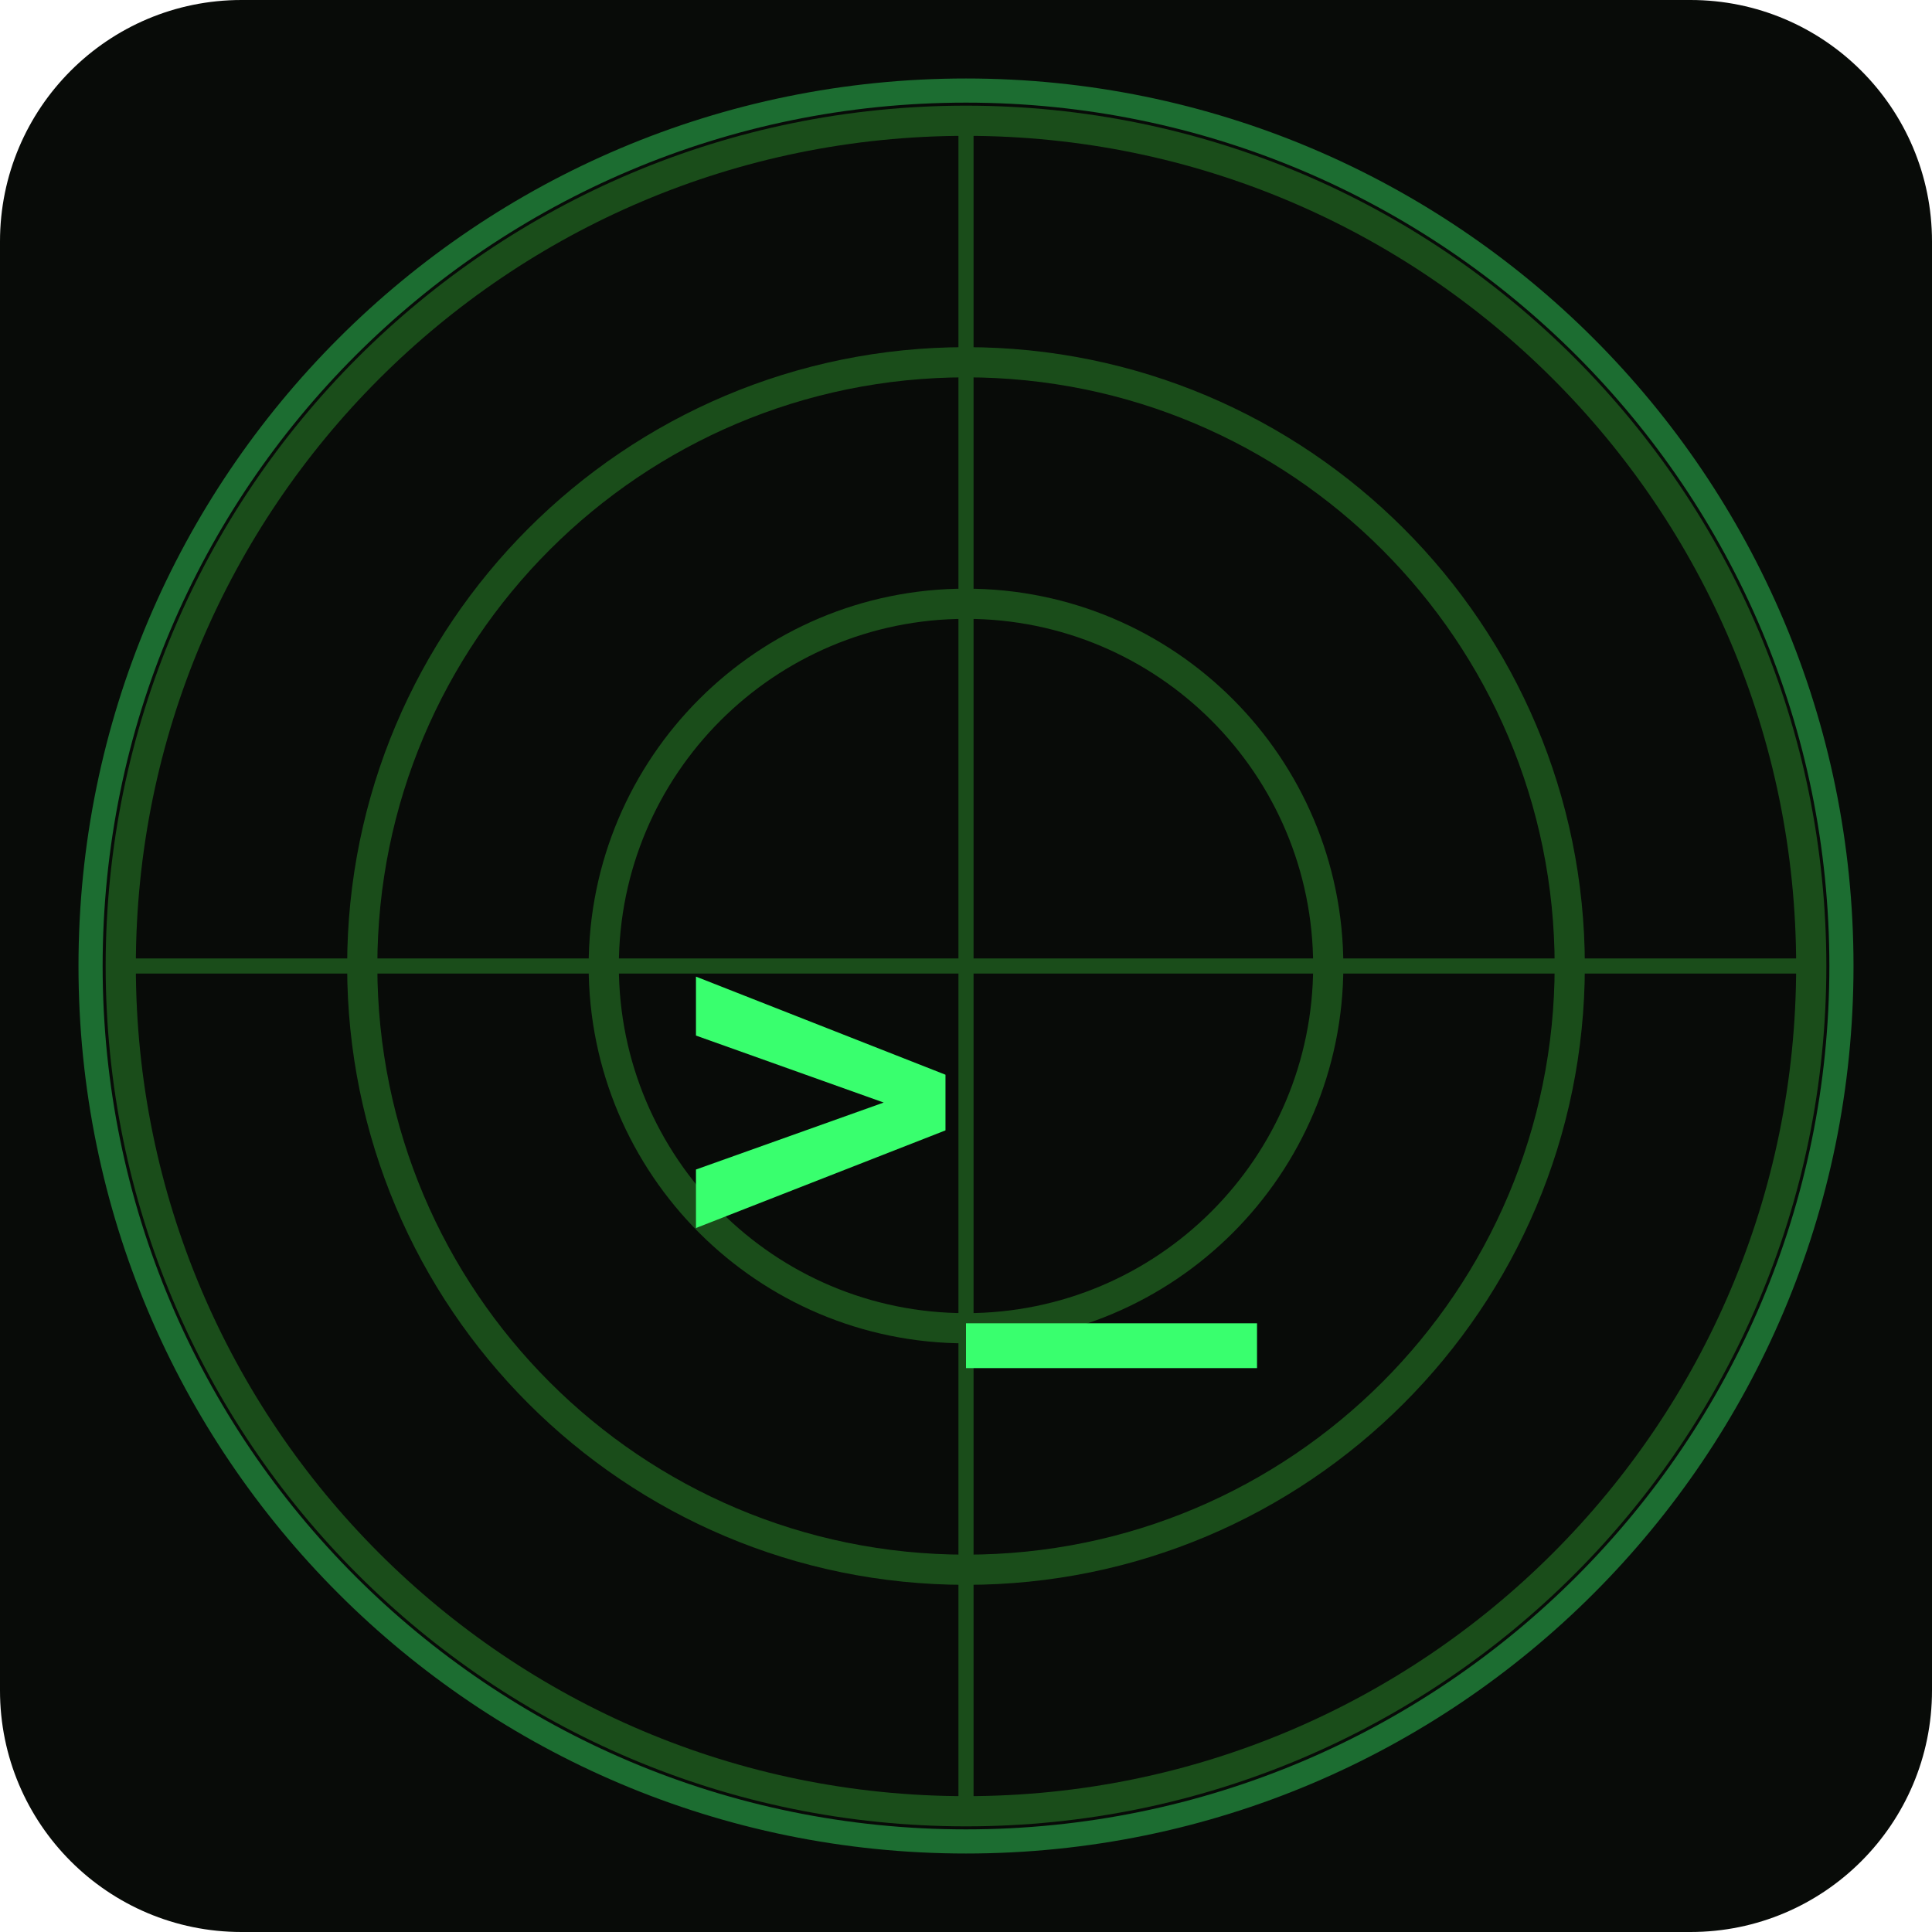
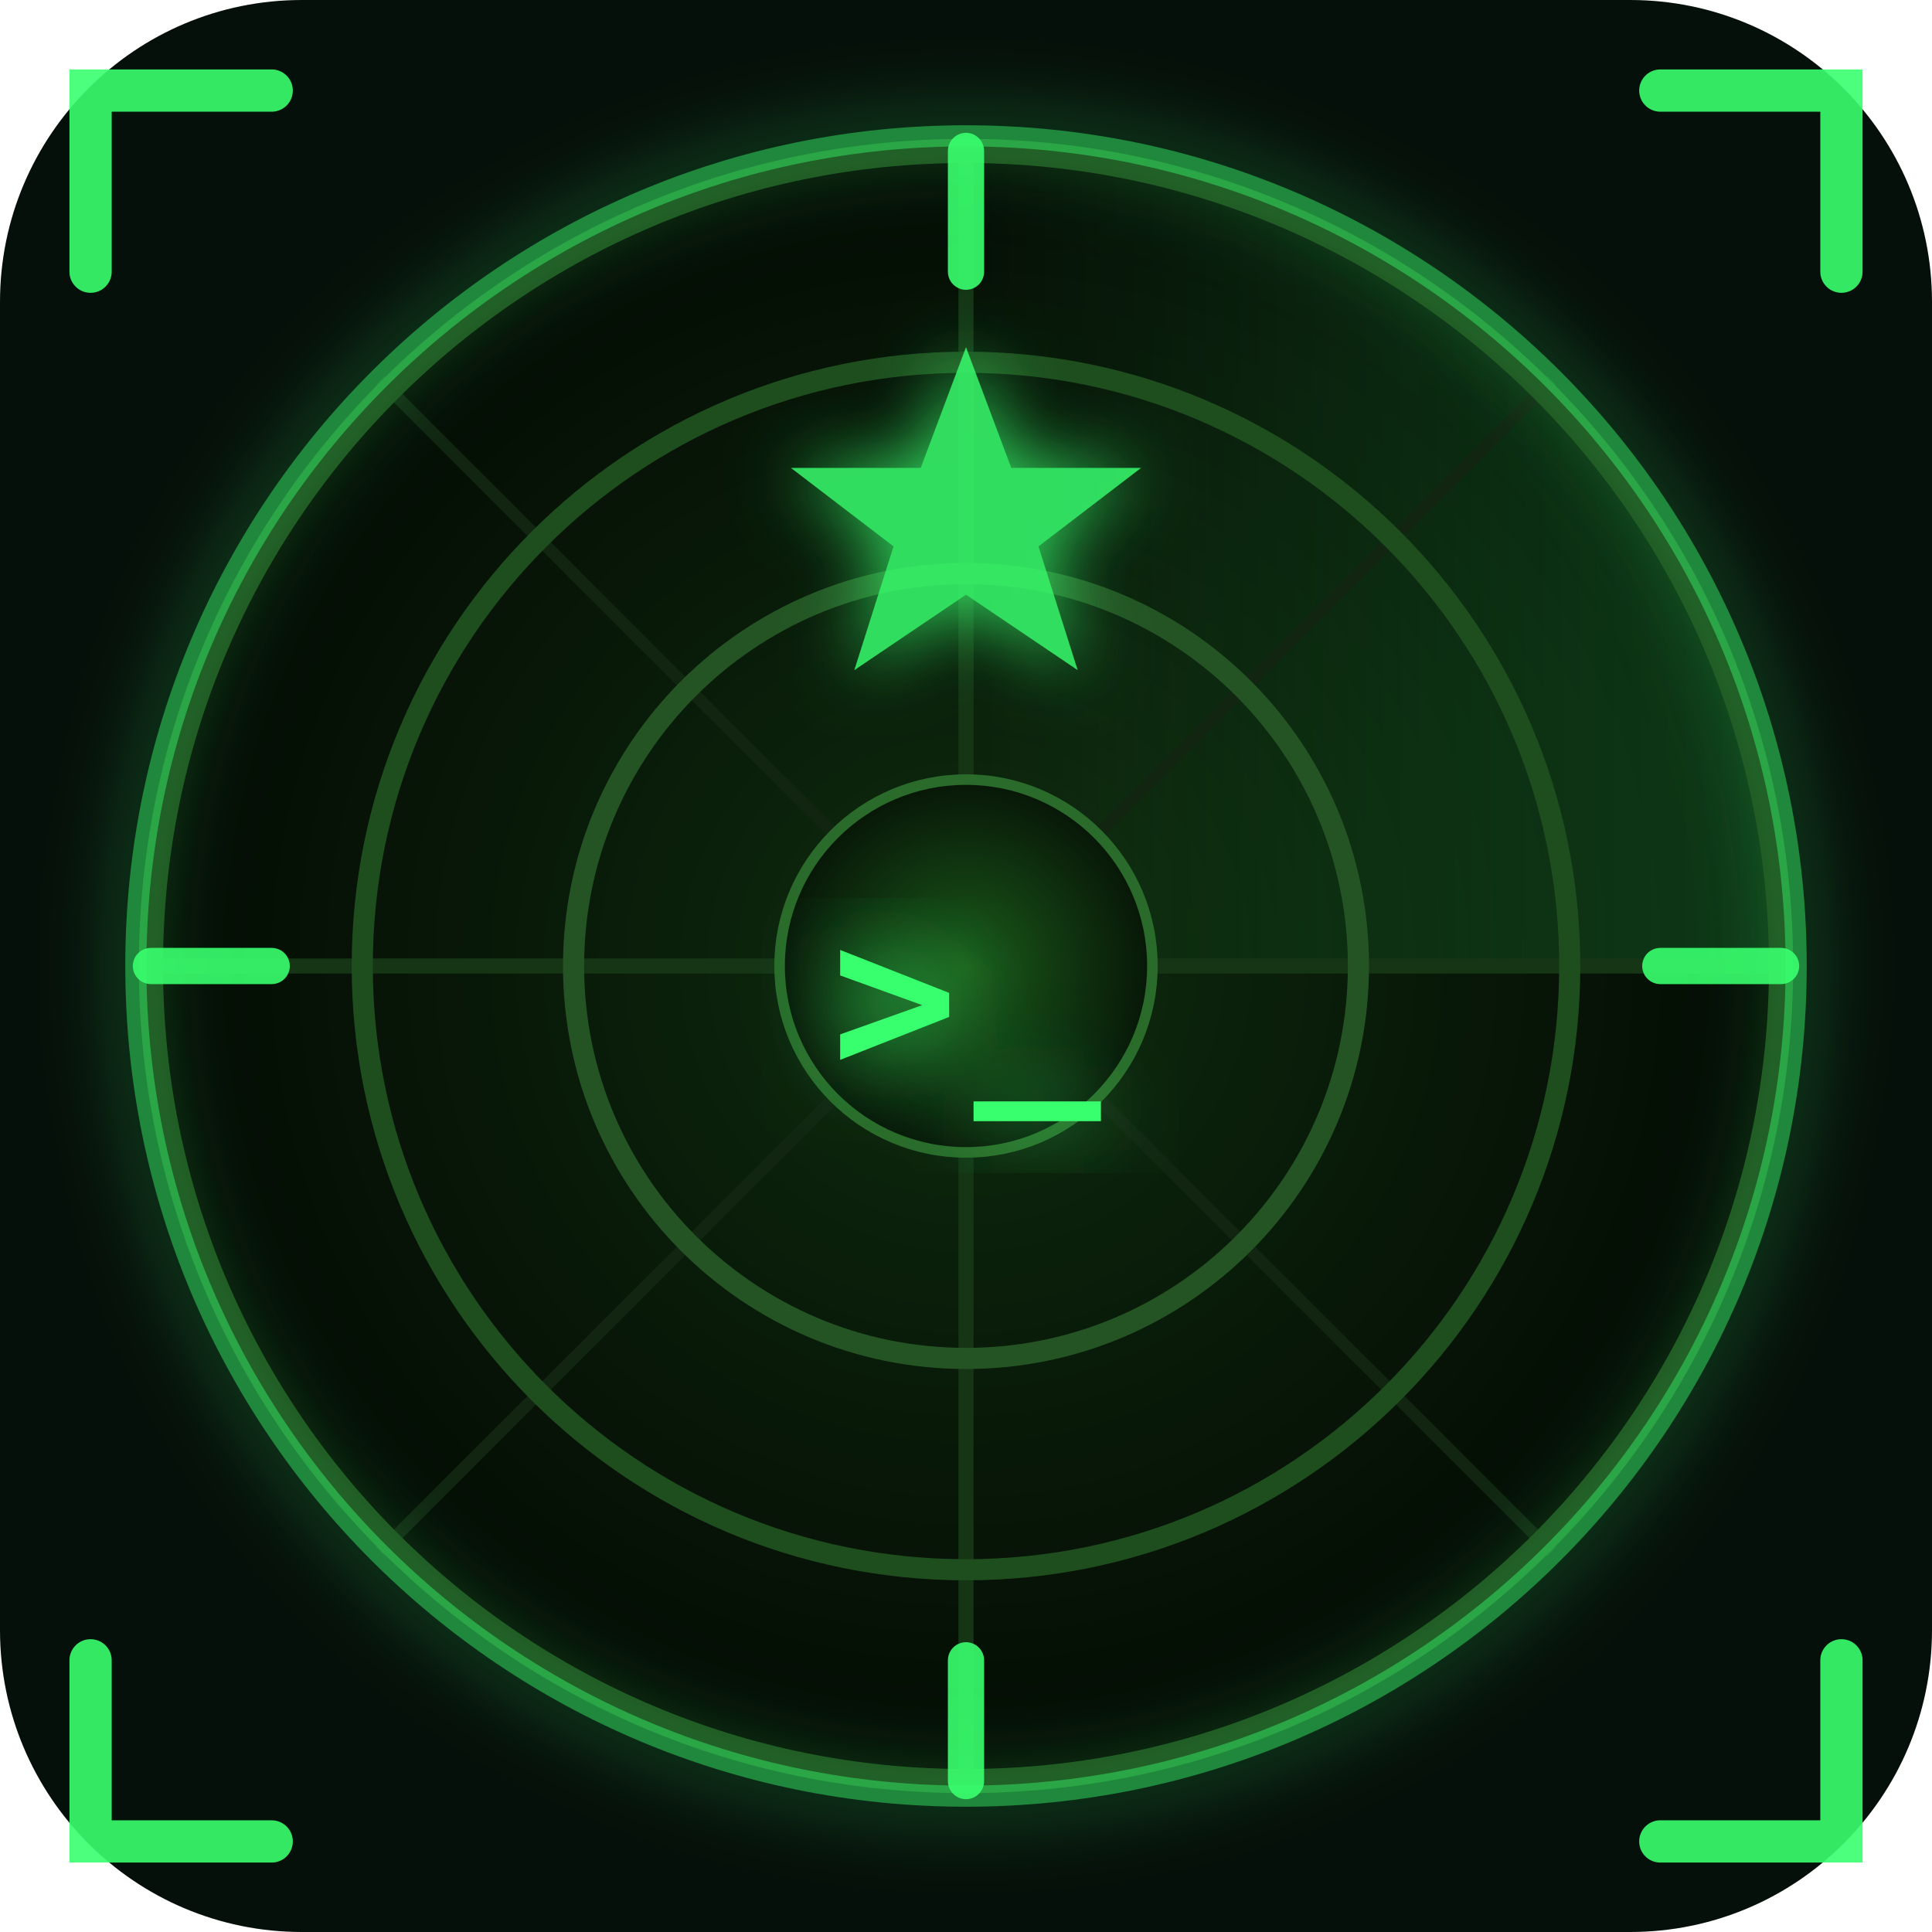
<svg xmlns="http://www.w3.org/2000/svg" viewBox="0 0 64 64" width="64" height="64">
-   <rect width="64" height="64" rx="8" fill="#080b08" />
-   <circle cx="32" cy="32" r="28" fill="none" stroke="#1a4d1a" stroke-width="1" />
-   <circle cx="32" cy="32" r="20" fill="none" stroke="#1a4d1a" stroke-width="1" />
-   <circle cx="32" cy="32" r="12" fill="none" stroke="#1a4d1a" stroke-width="1" />
-   <line x1="4" y1="32" x2="60" y2="32" stroke="#1a4d1a" stroke-width="0.5" />
-   <line x1="32" y1="4" x2="32" y2="60" stroke="#1a4d1a" stroke-width="0.5" />
-   <text x="32" y="37" font-family="monospace" font-size="16" font-weight="bold" fill="#39ff6e" text-anchor="middle" dominant-baseline="middle">&gt;_</text>
-   <circle cx="32" cy="32" r="29" fill="none" stroke="#39ff6e" stroke-width="0.8" opacity="0.4" />
+   <defs>
+     <radialGradient id="radar-glow" cx="50%" cy="50%" r="50%">
+       <stop offset="0%" stop-color="#0e2a0e" />
+       <stop offset="60%" stop-color="#081808" />
+       <stop offset="100%" stop-color="#040c04" />
+     </radialGradient>
+     <radialGradient id="center-glow" cx="50%" cy="50%" r="50%">
+       <stop offset="0%" stop-color="#1a5a1a" />
+       <stop offset="100%" stop-color="#081808" />
+     </radialGradient>
+     <linearGradient id="sweep" x1="0%" y1="0%" x2="100%" y2="0%">
+       <stop offset="0%" stop-color="#39ff6e" stop-opacity="0" />
+       <stop offset="100%" stop-color="#39ff6e" stop-opacity="0.18" />
+     </linearGradient>
+     <filter id="soft-glow" x="-20%" y="-20%" width="140%" height="140%">
+       <feGaussianBlur stdDeviation="1.2" result="blur" />
+       <feMerge>
+         <feMergeNode in="blur" />
+         <feMergeNode in="SourceGraphic" />
+       </feMerge>
+     </filter>
+     <filter id="text-glow" x="-30%" y="-30%" width="160%" height="160%">
+       <feGaussianBlur stdDeviation="1.5" result="blur" />
+       <feMerge>
+         <feMergeNode in="blur" />
+         <feMergeNode in="SourceGraphic" />
+       </feMerge>
+     </filter>
+     <clipPath id="circle-clip">
+       <circle cx="32" cy="32" r="27" />
+     </clipPath>
+   </defs>
+   <rect width="64" height="64" rx="10" fill="#06100a" />
+   <circle cx="32" cy="32" r="27" fill="url(#radar-glow)" />
+   <path d="M32 32 L32 5 A27 27 0 0 1 59 32 Z" fill="url(#sweep)" clip-path="url(#circle-clip)" />
+   <line x1="5" y1="32" x2="59" y2="32" stroke="#153515" stroke-width="0.5" />
+   <line x1="32" y1="5" x2="32" y2="59" stroke="#153515" stroke-width="0.5" />
+   <line x1="12.6" y1="12.6" x2="51.4" y2="51.4" stroke="#112511" stroke-width="0.4" />
+   <line x1="51.4" y1="12.6" x2="12.6" y2="51.4" stroke="#112511" stroke-width="0.4" />
+   <circle cx="32" cy="32" r="27" fill="none" stroke="#1e4d1e" stroke-width="0.8" />
+   <circle cx="32" cy="32" r="20" fill="none" stroke="#1e4d1e" stroke-width="0.7" />
+   <circle cx="32" cy="32" r="13" fill="none" stroke="#245424" stroke-width="0.7" />
+   <circle cx="32" cy="32" r="6" fill="none" stroke="#2a6a2a" stroke-width="0.7" />
+   <circle cx="32" cy="32" r="6" fill="url(#center-glow)" />
+   <circle cx="32" cy="32" r="27.5" fill="none" stroke="#39ff6e" stroke-width="0.7" opacity="0.5" filter="url(#soft-glow)" />
+   <line x1="32" y1="5" x2="32" y2="9" stroke="#39ff6e" stroke-width="1.2" stroke-linecap="round" opacity="0.9" />
+   <line x1="32" y1="55" x2="32" y2="59" stroke="#39ff6e" stroke-width="1.2" stroke-linecap="round" opacity="0.9" />
+   <line x1="5" y1="32" x2="9" y2="32" stroke="#39ff6e" stroke-width="1.2" stroke-linecap="round" opacity="0.9" />
+   <line x1="55" y1="32" x2="59" y2="32" stroke="#39ff6e" stroke-width="1.2" stroke-linecap="round" opacity="0.9" />
+   <polygon points="32,11.5 33.5,15.5 37.8,15.5 34.4,18.1 35.7,22.2 32,19.7 28.3,22.2 29.6,18.1 26.2,15.5 30.5,15.5" fill="#39ff6e" opacity="0.85" filter="url(#soft-glow)" />
+   <text x="32" y="33.5" font-family="'JetBrains Mono', monospace" font-size="7" font-weight="700" fill="#39ff6e" text-anchor="middle" dominant-baseline="middle" letter-spacing="0.5" filter="url(#text-glow)">&gt;_</text>
+   <polyline points="3,9 3,3 9,3" fill="none" stroke="#39ff6e" stroke-width="1.4" stroke-linecap="round" opacity="0.9" />
+   <polyline points="55,3 61,3 61,9" fill="none" stroke="#39ff6e" stroke-width="1.4" stroke-linecap="round" opacity="0.9" />
+   <polyline points="3,55 3,61 9,61" fill="none" stroke="#39ff6e" stroke-width="1.4" stroke-linecap="round" opacity="0.9" />
+   <polyline points="61,55 61,61 55,61" fill="none" stroke="#39ff6e" stroke-width="1.4" stroke-linecap="round" opacity="0.9" />
</svg>
